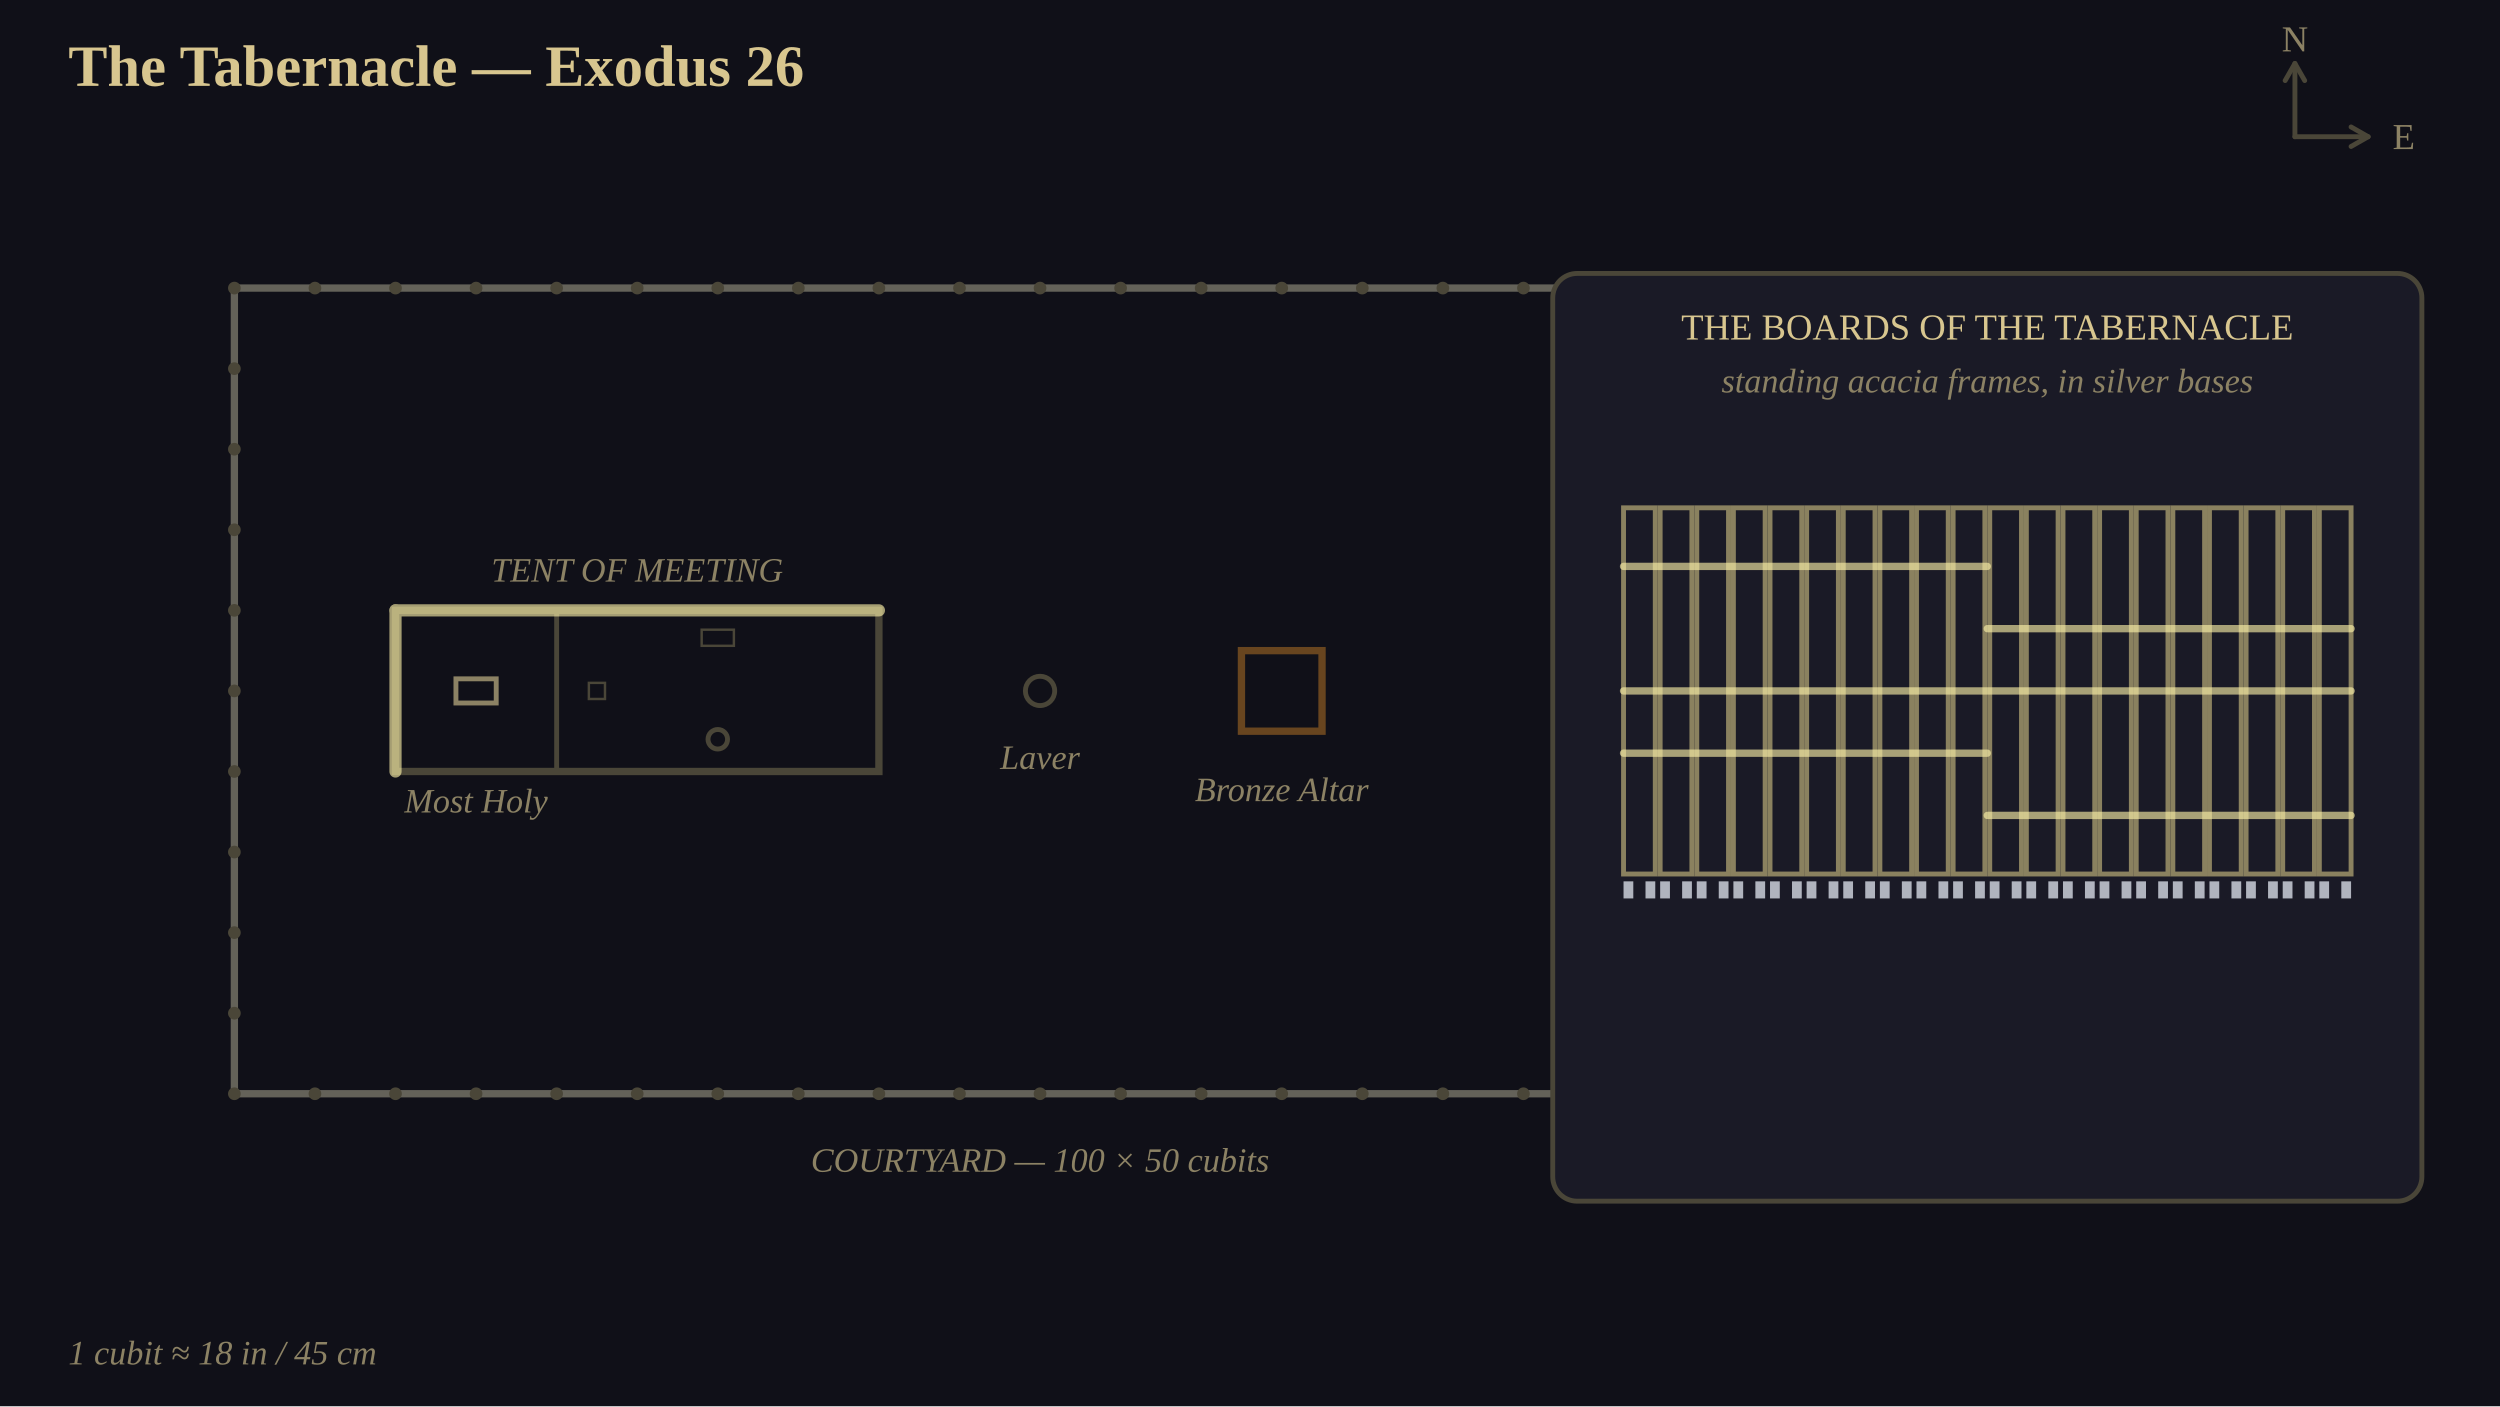
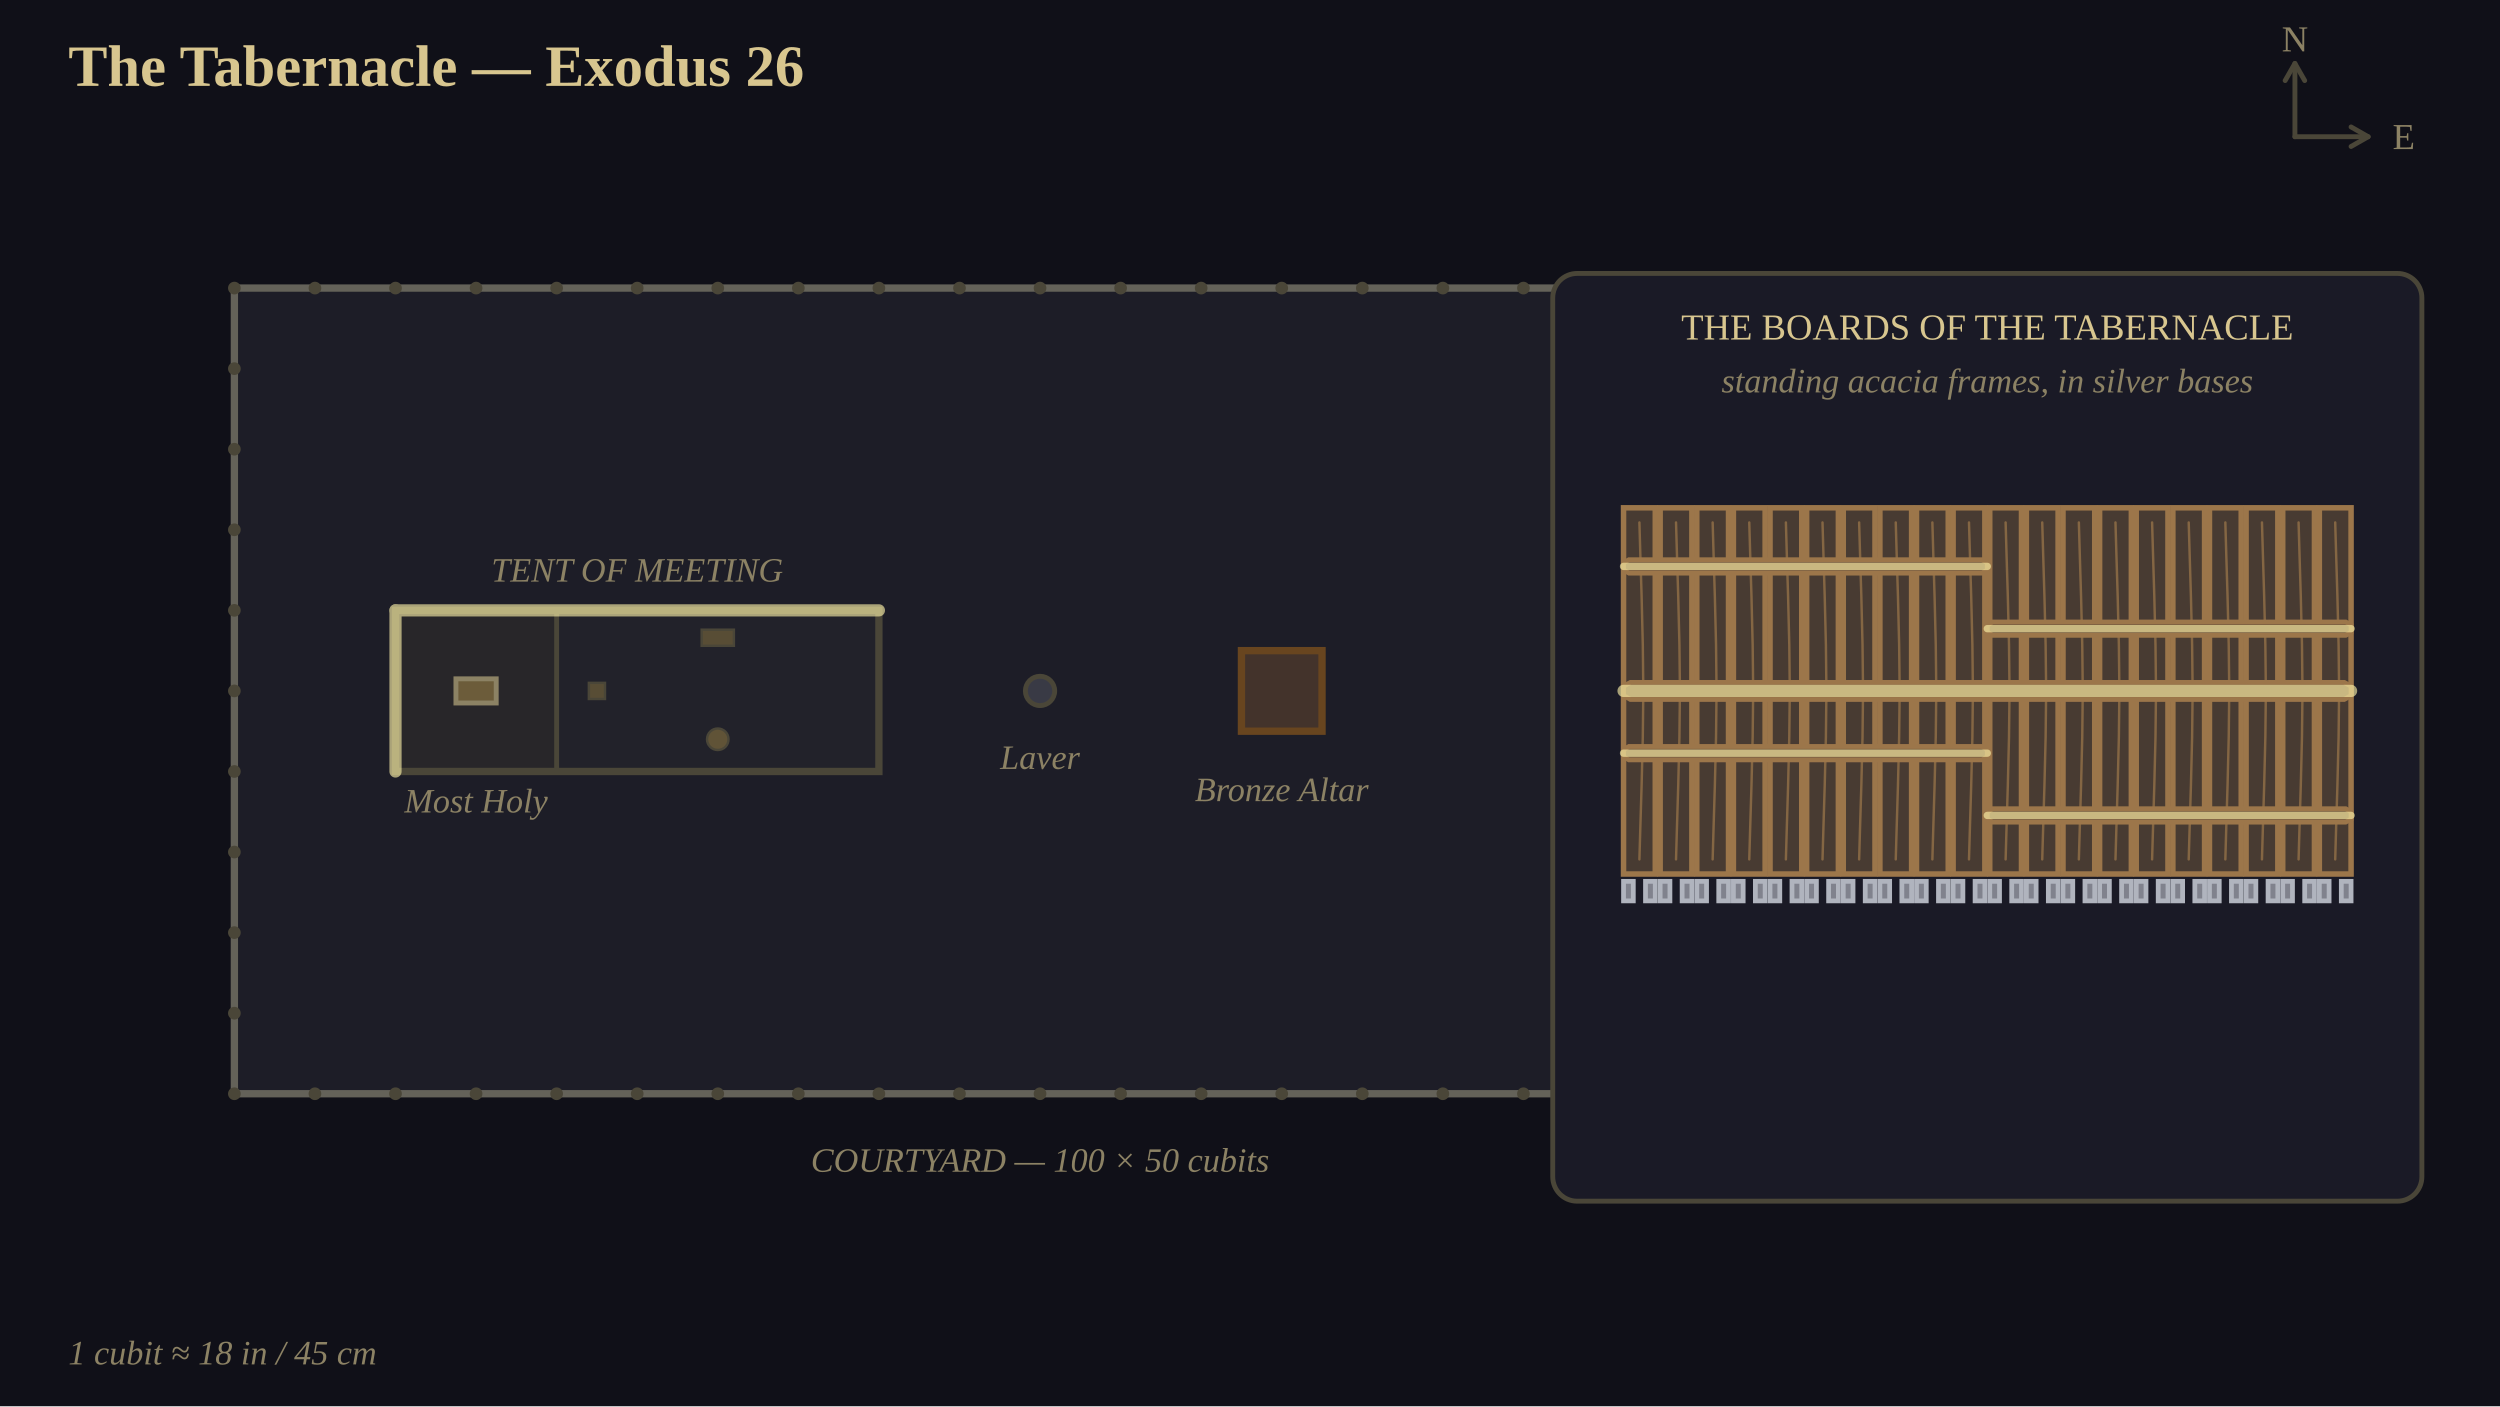
<svg xmlns="http://www.w3.org/2000/svg" viewBox="0 0 1024 576" width="1024" height="576" font-family="Georgia, 'Times New Roman', serif">
  <rect x="0" y="0" width="1024" height="576" fill="rgb(16,16,24)" />
+   <rect x="96" y="118" width="660" height="330" fill="rgb(29,29,39)" />
+   <rect x="162" y="250" width="198" height="66" fill="rgb(34,34,42)" />
+   <rect x="162" y="250" width="66" height="66" fill="rgb(40,38,41)" />
  <polyline points="96,118 756,118" stroke-linejoin="round" stroke-linecap="round" fill="none" stroke="rgb(100,98,89)" stroke-width="3" />
  <polyline points="96,448 756,448" stroke-linejoin="round" stroke-linecap="round" fill="none" stroke="rgb(100,98,89)" stroke-width="3" />
  <polyline points="96,118 96,448" stroke-linejoin="round" stroke-linecap="round" fill="none" stroke="rgb(100,98,89)" stroke-width="3" />
  <polyline points="756,118 756,217" stroke-linejoin="round" stroke-linecap="round" fill="none" stroke="rgb(100,98,89)" stroke-width="3" />
  <polyline points="756,349 756,448" stroke-linejoin="round" stroke-linecap="round" fill="none" stroke="rgb(100,98,89)" stroke-width="3" />
  <polyline points="756,217 756,250" stroke-linejoin="round" stroke-linecap="round" fill="none" stroke="rgb(61,67,108)" stroke-width="5" />
  <polyline points="756,250 756,283" stroke-linejoin="round" stroke-linecap="round" fill="none" stroke="rgb(77,47,88)" stroke-width="5" />
  <polyline points="756,283 756,316" stroke-linejoin="round" stroke-linecap="round" fill="none" stroke="rgb(100,42,42)" stroke-width="5" />
  <polyline points="756,316 756,349" stroke-linejoin="round" stroke-linecap="round" fill="none" stroke="rgb(100,98,89)" stroke-width="5" />
  <ellipse cx="96" cy="118" rx="2.6" ry="2.6" fill="rgb(74,70,56)" />
  <ellipse cx="129" cy="118" rx="2.6" ry="2.6" fill="rgb(74,70,56)" />
  <ellipse cx="162" cy="118" rx="2.6" ry="2.6" fill="rgb(74,70,56)" />
  <ellipse cx="195" cy="118" rx="2.6" ry="2.6" fill="rgb(74,70,56)" />
  <ellipse cx="228" cy="118" rx="2.6" ry="2.6" fill="rgb(74,70,56)" />
  <ellipse cx="261" cy="118" rx="2.6" ry="2.6" fill="rgb(74,70,56)" />
  <ellipse cx="294" cy="118" rx="2.6" ry="2.6" fill="rgb(74,70,56)" />
  <ellipse cx="327" cy="118" rx="2.6" ry="2.6" fill="rgb(74,70,56)" />
  <ellipse cx="360" cy="118" rx="2.6" ry="2.6" fill="rgb(74,70,56)" />
  <ellipse cx="393" cy="118" rx="2.6" ry="2.6" fill="rgb(74,70,56)" />
  <ellipse cx="426" cy="118" rx="2.6" ry="2.6" fill="rgb(74,70,56)" />
  <ellipse cx="459" cy="118" rx="2.6" ry="2.6" fill="rgb(74,70,56)" />
  <ellipse cx="492" cy="118" rx="2.6" ry="2.6" fill="rgb(74,70,56)" />
  <ellipse cx="525" cy="118" rx="2.6" ry="2.6" fill="rgb(74,70,56)" />
  <ellipse cx="558" cy="118" rx="2.6" ry="2.6" fill="rgb(74,70,56)" />
  <ellipse cx="591" cy="118" rx="2.6" ry="2.6" fill="rgb(74,70,56)" />
  <ellipse cx="624" cy="118" rx="2.6" ry="2.6" fill="rgb(74,70,56)" />
  <ellipse cx="657" cy="118" rx="2.6" ry="2.6" fill="rgb(74,70,56)" />
  <ellipse cx="690" cy="118" rx="2.6" ry="2.6" fill="rgb(74,70,56)" />
  <ellipse cx="723" cy="118" rx="2.6" ry="2.6" fill="rgb(74,70,56)" />
  <ellipse cx="756" cy="118" rx="2.6" ry="2.6" fill="rgb(74,70,56)" />
  <ellipse cx="96" cy="448" rx="2.6" ry="2.6" fill="rgb(74,70,56)" />
  <ellipse cx="129" cy="448" rx="2.6" ry="2.6" fill="rgb(74,70,56)" />
  <ellipse cx="162" cy="448" rx="2.6" ry="2.6" fill="rgb(74,70,56)" />
  <ellipse cx="195" cy="448" rx="2.6" ry="2.6" fill="rgb(74,70,56)" />
  <ellipse cx="228" cy="448" rx="2.6" ry="2.6" fill="rgb(74,70,56)" />
  <ellipse cx="261" cy="448" rx="2.6" ry="2.6" fill="rgb(74,70,56)" />
  <ellipse cx="294" cy="448" rx="2.6" ry="2.6" fill="rgb(74,70,56)" />
  <ellipse cx="327" cy="448" rx="2.6" ry="2.6" fill="rgb(74,70,56)" />
  <ellipse cx="360" cy="448" rx="2.6" ry="2.6" fill="rgb(74,70,56)" />
  <ellipse cx="393" cy="448" rx="2.6" ry="2.6" fill="rgb(74,70,56)" />
  <ellipse cx="426" cy="448" rx="2.6" ry="2.6" fill="rgb(74,70,56)" />
  <ellipse cx="459" cy="448" rx="2.6" ry="2.6" fill="rgb(74,70,56)" />
  <ellipse cx="492" cy="448" rx="2.6" ry="2.6" fill="rgb(74,70,56)" />
  <ellipse cx="525" cy="448" rx="2.6" ry="2.6" fill="rgb(74,70,56)" />
  <ellipse cx="558" cy="448" rx="2.6" ry="2.6" fill="rgb(74,70,56)" />
  <ellipse cx="591" cy="448" rx="2.6" ry="2.6" fill="rgb(74,70,56)" />
  <ellipse cx="624" cy="448" rx="2.6" ry="2.6" fill="rgb(74,70,56)" />
  <ellipse cx="657" cy="448" rx="2.6" ry="2.6" fill="rgb(74,70,56)" />
  <ellipse cx="690" cy="448" rx="2.6" ry="2.6" fill="rgb(74,70,56)" />
  <ellipse cx="723" cy="448" rx="2.6" ry="2.6" fill="rgb(74,70,56)" />
  <ellipse cx="756" cy="448" rx="2.6" ry="2.6" fill="rgb(74,70,56)" />
  <ellipse cx="96" cy="151" rx="2.6" ry="2.6" fill="rgb(74,70,56)" />
  <ellipse cx="96" cy="184" rx="2.6" ry="2.6" fill="rgb(74,70,56)" />
  <ellipse cx="96" cy="217" rx="2.6" ry="2.6" fill="rgb(74,70,56)" />
  <ellipse cx="96" cy="250" rx="2.6" ry="2.6" fill="rgb(74,70,56)" />
  <ellipse cx="96" cy="283" rx="2.6" ry="2.6" fill="rgb(74,70,56)" />
  <ellipse cx="96" cy="316" rx="2.6" ry="2.6" fill="rgb(74,70,56)" />
  <ellipse cx="96" cy="349" rx="2.6" ry="2.6" fill="rgb(74,70,56)" />
  <ellipse cx="96" cy="382" rx="2.6" ry="2.6" fill="rgb(74,70,56)" />
  <ellipse cx="96" cy="415" rx="2.6" ry="2.6" fill="rgb(74,70,56)" />
  <ellipse cx="756" cy="151" rx="2.6" ry="2.6" fill="rgb(74,70,56)" />
  <ellipse cx="756" cy="184" rx="2.6" ry="2.6" fill="rgb(74,70,56)" />
  <ellipse cx="756" cy="217" rx="2.6" ry="2.6" fill="rgb(74,70,56)" />
  <ellipse cx="756" cy="250" rx="2.6" ry="2.6" fill="rgb(74,70,56)" />
  <ellipse cx="756" cy="294.02" rx="2.6" ry="2.6" fill="rgb(74,70,56)" />
  <ellipse cx="756" cy="337.98" rx="2.6" ry="2.6" fill="rgb(74,70,56)" />
  <ellipse cx="756" cy="349" rx="2.6" ry="2.6" fill="rgb(74,70,56)" />
  <ellipse cx="756" cy="382" rx="2.6" ry="2.6" fill="rgb(74,70,56)" />
  <ellipse cx="756" cy="415" rx="2.6" ry="2.6" fill="rgb(74,70,56)" />
  <rect x="162" y="250" width="198" height="66" fill="none" stroke="rgb(74,70,56)" stroke-width="3" />
  <polyline points="228,250 228,316" stroke-linejoin="round" stroke-linecap="round" fill="none" stroke="rgb(74,70,56)" stroke-width="2" />
-   <rect x="186.75" y="278.05" width="16.5" height="9.9" fill="none" stroke="rgb(140,130,100)" stroke-width="2" />
-   <rect x="241.2" y="279.7" width="6.6" height="6.6" fill="none" stroke="rgb(74,70,56)" stroke-width="1" />
-   <rect x="287.4" y="257.92" width="13.2" height="6.6" fill="none" stroke="rgb(74,70,56)" stroke-width="1" />
-   <ellipse cx="294" cy="302.8" rx="4" ry="4" fill="none" stroke="rgb(74,70,56)" stroke-width="2" />
-   <ellipse cx="426" cy="283" rx="6" ry="6" fill="none" stroke="rgb(74,70,56)" stroke-width="2" />
-   <rect x="508.5" y="266.5" width="33" height="33" fill="none" stroke="rgb(104,69,31)" stroke-width="3" />
+   <rect x="186.75" y="278.05" width="16.5" height="9.9" fill="rgb(108,92,58)" stroke="rgb(140,130,100)" stroke-width="2" />
+   <rect x="241.2" y="279.7" width="6.6" height="6.6" fill="rgb(88,77,53)" stroke="rgb(74,70,56)" stroke-width="1" />
+   <rect x="287.4" y="257.92" width="13.2" height="6.6" fill="rgb(88,77,53)" stroke="rgb(74,70,56)" stroke-width="1" />
+   <ellipse cx="294" cy="302.8" rx="4.4" ry="4.4" fill="rgb(96,83,55)" stroke="rgb(74,70,56)" stroke-width="1" />
+   <ellipse cx="426" cy="283" rx="6" ry="6" fill="rgb(57,58,69)" stroke="rgb(74,70,56)" stroke-width="2" />
+   <rect x="508.5" y="266.5" width="33" height="33" fill="rgb(67,51,43)" stroke="rgb(104,69,31)" stroke-width="3" />
  <text x="261" y="233.5" font-size="14" text-anchor="middle" dominant-baseline="central" fill="rgb(140,130,100)" font-family="Georgia, 'Times New Roman', serif" font-style="italic">TENT OF MEETING</text>
  <text x="195" y="323.92" font-size="14" text-anchor="middle" dominant-baseline="text-before-edge" fill="rgb(140,130,100)" font-family="Georgia, 'Times New Roman', serif" font-style="italic">Most Holy</text>
  <text x="525" y="319.3" font-size="14" text-anchor="middle" dominant-baseline="text-before-edge" fill="rgb(140,130,100)" font-family="Georgia, 'Times New Roman', serif" font-style="italic">Bronze Altar</text>
  <text x="426" y="306.1" font-size="14" text-anchor="middle" dominant-baseline="text-before-edge" fill="rgb(140,130,100)" font-family="Georgia, 'Times New Roman', serif" font-style="italic">Laver</text>
  <text x="782.4" y="283" font-size="14" text-anchor="start" dominant-baseline="central" fill="rgb(140,130,100)" font-family="Georgia, 'Times New Roman', serif" font-style="italic">GATE</text>
  <text x="426" y="471.1" font-size="14" text-anchor="middle" dominant-baseline="text-before-edge" fill="rgb(140,130,100)" font-family="Georgia, 'Times New Roman', serif" font-style="italic">COURTYARD  —  100 × 50 cubits</text>
  <polyline points="940,56 940,26" stroke-linejoin="round" stroke-linecap="round" fill="none" stroke="rgb(74,70,56)" stroke-width="2" />
  <polyline points="936,33 940,26 944,33" stroke-linejoin="round" stroke-linecap="round" fill="none" stroke="rgb(74,70,56)" stroke-width="2" />
  <polyline points="940,56 970,56" stroke-linejoin="round" stroke-linecap="round" fill="none" stroke="rgb(74,70,56)" stroke-width="2" />
  <polyline points="963,52 970,56 963,60" stroke-linejoin="round" stroke-linecap="round" fill="none" stroke="rgb(74,70,56)" stroke-width="2" />
  <text x="940" y="16" font-size="15" text-anchor="middle" dominant-baseline="central" fill="rgb(140,130,100)" font-family="Georgia, 'Times New Roman', serif">N</text>
  <text x="980" y="56" font-size="15" text-anchor="start" dominant-baseline="central" fill="rgb(140,130,100)" font-family="Georgia, 'Times New Roman', serif">E</text>
  <text x="28" y="20" font-size="24" text-anchor="start" dominant-baseline="text-before-edge" fill="rgb(216,198,143)" font-family="Georgia, 'Times New Roman', serif" font-weight="bold">The Tabernacle — Exodus 26</text>
  <text x="28" y="550" font-size="14" text-anchor="start" dominant-baseline="text-before-edge" fill="rgb(140,130,100)" font-family="Georgia, 'Times New Roman', serif" font-style="italic">1 cubit ≈ 18 in / 45 cm</text>
  <rect x="636" y="112" width="356" height="380" rx="10" fill="rgb(26,26,38)" stroke="rgb(74,70,56)" stroke-width="2" />
  <text x="814" y="134" font-size="15" text-anchor="middle" dominant-baseline="central" fill="rgb(216,198,143)" font-family="Georgia, 'Times New Roman', serif">THE BOARDS OF THE TABERNACLE</text>
  <text x="814" y="156" font-size="14" text-anchor="middle" dominant-baseline="central" fill="rgb(140,130,100)" font-family="Georgia, 'Times New Roman', serif" font-style="italic">standing acacia frames, in silver bases</text>
-   <rect x="665" y="208" width="13" height="150" fill="none" stroke="rgb(138,129,95)" stroke-width="2" />
-   <rect x="665" y="361" width="4" height="7" fill="rgb(176,180,190)" />
-   <rect x="674" y="361" width="4" height="7" fill="rgb(176,180,190)" />
-   <rect x="680" y="208" width="13" height="150" fill="none" stroke="rgb(138,129,95)" stroke-width="2" />
-   <rect x="680" y="361" width="4" height="7" fill="rgb(176,180,190)" />
-   <rect x="689" y="361" width="4" height="7" fill="rgb(176,180,190)" />
-   <rect x="695" y="208" width="13" height="150" fill="none" stroke="rgb(138,129,95)" stroke-width="2" />
-   <rect x="695" y="361" width="4" height="7" fill="rgb(176,180,190)" />
-   <rect x="704" y="361" width="4" height="7" fill="rgb(176,180,190)" />
-   <rect x="710" y="208" width="13" height="150" fill="none" stroke="rgb(138,129,95)" stroke-width="2" />
-   <rect x="710" y="361" width="4" height="7" fill="rgb(176,180,190)" />
-   <rect x="719" y="361" width="4" height="7" fill="rgb(176,180,190)" />
-   <rect x="725" y="208" width="13" height="150" fill="none" stroke="rgb(138,129,95)" stroke-width="2" />
-   <rect x="725" y="361" width="4" height="7" fill="rgb(176,180,190)" />
-   <rect x="734" y="361" width="4" height="7" fill="rgb(176,180,190)" />
-   <rect x="740" y="208" width="13" height="150" fill="none" stroke="rgb(138,129,95)" stroke-width="2" />
-   <rect x="740" y="361" width="4" height="7" fill="rgb(176,180,190)" />
-   <rect x="749" y="361" width="4" height="7" fill="rgb(176,180,190)" />
-   <rect x="755" y="208" width="13" height="150" fill="none" stroke="rgb(138,129,95)" stroke-width="2" />
-   <rect x="755" y="361" width="4" height="7" fill="rgb(176,180,190)" />
-   <rect x="764" y="361" width="4" height="7" fill="rgb(176,180,190)" />
-   <rect x="770" y="208" width="13" height="150" fill="none" stroke="rgb(138,129,95)" stroke-width="2" />
-   <rect x="770" y="361" width="4" height="7" fill="rgb(176,180,190)" />
-   <rect x="779" y="361" width="4" height="7" fill="rgb(176,180,190)" />
-   <rect x="785" y="208" width="13" height="150" fill="none" stroke="rgb(138,129,95)" stroke-width="2" />
-   <rect x="785" y="361" width="4" height="7" fill="rgb(176,180,190)" />
-   <rect x="794" y="361" width="4" height="7" fill="rgb(176,180,190)" />
-   <rect x="800" y="208" width="13" height="150" fill="none" stroke="rgb(138,129,95)" stroke-width="2" />
-   <rect x="800" y="361" width="4" height="7" fill="rgb(176,180,190)" />
-   <rect x="809" y="361" width="4" height="7" fill="rgb(176,180,190)" />
-   <rect x="815" y="208" width="13" height="150" fill="none" stroke="rgb(138,129,95)" stroke-width="2" />
-   <rect x="815" y="361" width="4" height="7" fill="rgb(176,180,190)" />
-   <rect x="824" y="361" width="4" height="7" fill="rgb(176,180,190)" />
-   <rect x="830" y="208" width="13" height="150" fill="none" stroke="rgb(138,129,95)" stroke-width="2" />
-   <rect x="830" y="361" width="4" height="7" fill="rgb(176,180,190)" />
-   <rect x="839" y="361" width="4" height="7" fill="rgb(176,180,190)" />
-   <rect x="845" y="208" width="13" height="150" fill="none" stroke="rgb(138,129,95)" stroke-width="2" />
-   <rect x="845" y="361" width="4" height="7" fill="rgb(176,180,190)" />
-   <rect x="854" y="361" width="4" height="7" fill="rgb(176,180,190)" />
-   <rect x="860" y="208" width="13" height="150" fill="none" stroke="rgb(138,129,95)" stroke-width="2" />
-   <rect x="860" y="361" width="4" height="7" fill="rgb(176,180,190)" />
-   <rect x="869" y="361" width="4" height="7" fill="rgb(176,180,190)" />
-   <rect x="875" y="208" width="13" height="150" fill="none" stroke="rgb(138,129,95)" stroke-width="2" />
-   <rect x="875" y="361" width="4" height="7" fill="rgb(176,180,190)" />
-   <rect x="884" y="361" width="4" height="7" fill="rgb(176,180,190)" />
-   <rect x="890" y="208" width="13" height="150" fill="none" stroke="rgb(138,129,95)" stroke-width="2" />
-   <rect x="890" y="361" width="4" height="7" fill="rgb(176,180,190)" />
-   <rect x="899" y="361" width="4" height="7" fill="rgb(176,180,190)" />
-   <rect x="905" y="208" width="13" height="150" fill="none" stroke="rgb(138,129,95)" stroke-width="2" />
-   <rect x="905" y="361" width="4" height="7" fill="rgb(176,180,190)" />
-   <rect x="914" y="361" width="4" height="7" fill="rgb(176,180,190)" />
-   <rect x="920" y="208" width="13" height="150" fill="none" stroke="rgb(138,129,95)" stroke-width="2" />
-   <rect x="920" y="361" width="4" height="7" fill="rgb(176,180,190)" />
-   <rect x="929" y="361" width="4" height="7" fill="rgb(176,180,190)" />
-   <rect x="935" y="208" width="13" height="150" fill="none" stroke="rgb(138,129,95)" stroke-width="2" />
-   <rect x="935" y="361" width="4" height="7" fill="rgb(176,180,190)" />
-   <rect x="944" y="361" width="4" height="7" fill="rgb(176,180,190)" />
-   <rect x="950" y="208" width="13" height="150" fill="none" stroke="rgb(138,129,95)" stroke-width="2" />
-   <rect x="950" y="361" width="4" height="7" fill="rgb(176,180,190)" />
-   <rect x="959" y="361" width="4" height="7" fill="rgb(176,180,190)" />
+   <polygon points="665,208 678,208 678,358 665,358" fill="rgb(72,59,50)" stroke="rgb(156,118,74)" stroke-width="2.25" />
+   <polyline points="671.5,214 671.86,226.4 672.4,244.19 672.89,264.13 673.1,283 672.89,301.87 672.4,321.81 671.86,339.6 671.5,352" stroke-linejoin="round" stroke-linecap="round" fill="none" stroke="rgb(156,118,74)" stroke-width="1" stroke-opacity="0.718" />
+   <polygon points="665,361 669,361 669,369 665,369" fill="rgb(128,130,141)" stroke="rgb(176,180,190)" stroke-width="1.95" />
+   <polygon points="674,361 678,361 678,369 674,369" fill="rgb(128,130,141)" stroke="rgb(176,180,190)" stroke-width="1.95" />
+   <polygon points="680,208 693,208 693,358 680,358" fill="rgb(72,59,50)" stroke="rgb(156,118,74)" stroke-width="2.25" />
+   <polyline points="686.5,214 686.86,226.4 687.4,244.19 687.89,264.13 688.1,283 687.89,301.87 687.4,321.81 686.86,339.6 686.5,352" stroke-linejoin="round" stroke-linecap="round" fill="none" stroke="rgb(156,118,74)" stroke-width="1" stroke-opacity="0.718" />
+   <polygon points="680,361 684,361 684,369 680,369" fill="rgb(128,130,141)" stroke="rgb(176,180,190)" stroke-width="1.95" />
+   <polygon points="689,361 693,361 693,369 689,369" fill="rgb(128,130,141)" stroke="rgb(176,180,190)" stroke-width="1.95" />
+   <polygon points="695,208 708,208 708,358 695,358" fill="rgb(72,59,50)" stroke="rgb(156,118,74)" stroke-width="2.25" />
+   <polyline points="701.5,214 701.86,226.4 702.4,244.19 702.89,264.13 703.1,283 702.89,301.87 702.4,321.81 701.86,339.6 701.5,352" stroke-linejoin="round" stroke-linecap="round" fill="none" stroke="rgb(156,118,74)" stroke-width="1" stroke-opacity="0.718" />
+   <polygon points="695,361 699,361 699,369 695,369" fill="rgb(128,130,141)" stroke="rgb(176,180,190)" stroke-width="1.95" />
+   <polygon points="704,361 708,361 708,369 704,369" fill="rgb(128,130,141)" stroke="rgb(176,180,190)" stroke-width="1.95" />
+   <polygon points="710,208 723,208 723,358 710,358" fill="rgb(72,59,50)" stroke="rgb(156,118,74)" stroke-width="2.25" />
+   <polyline points="716.5,214 716.86,226.4 717.4,244.19 717.89,264.13 718.1,283 717.89,301.87 717.4,321.81 716.86,339.6 716.5,352" stroke-linejoin="round" stroke-linecap="round" fill="none" stroke="rgb(156,118,74)" stroke-width="1" stroke-opacity="0.718" />
+   <polygon points="710,361 714,361 714,369 710,369" fill="rgb(128,130,141)" stroke="rgb(176,180,190)" stroke-width="1.95" />
+   <polygon points="719,361 723,361 723,369 719,369" fill="rgb(128,130,141)" stroke="rgb(176,180,190)" stroke-width="1.95" />
+   <polygon points="725,208 738,208 738,358 725,358" fill="rgb(72,59,50)" stroke="rgb(156,118,74)" stroke-width="2.25" />
+   <polyline points="731.5,214 731.86,226.4 732.4,244.19 732.89,264.13 733.1,283 732.89,301.87 732.4,321.81 731.86,339.6 731.5,352" stroke-linejoin="round" stroke-linecap="round" fill="none" stroke="rgb(156,118,74)" stroke-width="1" stroke-opacity="0.718" />
+   <polygon points="725,361 729,361 729,369 725,369" fill="rgb(128,130,141)" stroke="rgb(176,180,190)" stroke-width="1.95" />
+   <polygon points="734,361 738,361 738,369 734,369" fill="rgb(128,130,141)" stroke="rgb(176,180,190)" stroke-width="1.95" />
+   <polygon points="740,208 753,208 753,358 740,358" fill="rgb(72,59,50)" stroke="rgb(156,118,74)" stroke-width="2.25" />
+   <polyline points="746.5,214 746.86,226.4 747.4,244.19 747.89,264.13 748.1,283 747.89,301.87 747.4,321.81 746.86,339.6 746.5,352" stroke-linejoin="round" stroke-linecap="round" fill="none" stroke="rgb(156,118,74)" stroke-width="1" stroke-opacity="0.718" />
+   <polygon points="740,361 744,361 744,369 740,369" fill="rgb(128,130,141)" stroke="rgb(176,180,190)" stroke-width="1.95" />
+   <polygon points="749,361 753,361 753,369 749,369" fill="rgb(128,130,141)" stroke="rgb(176,180,190)" stroke-width="1.95" />
+   <polygon points="755,208 768,208 768,358 755,358" fill="rgb(72,59,50)" stroke="rgb(156,118,74)" stroke-width="2.25" />
+   <polyline points="761.5,214 761.86,226.4 762.4,244.19 762.89,264.13 763.1,283 762.89,301.87 762.4,321.81 761.86,339.6 761.5,352" stroke-linejoin="round" stroke-linecap="round" fill="none" stroke="rgb(156,118,74)" stroke-width="1" stroke-opacity="0.718" />
+   <polygon points="755,361 759,361 759,369 755,369" fill="rgb(128,130,141)" stroke="rgb(176,180,190)" stroke-width="1.95" />
+   <polygon points="764,361 768,361 768,369 764,369" fill="rgb(128,130,141)" stroke="rgb(176,180,190)" stroke-width="1.95" />
+   <polygon points="770,208 783,208 783,358 770,358" fill="rgb(72,59,50)" stroke="rgb(156,118,74)" stroke-width="2.25" />
+   <polyline points="776.5,214 776.86,226.4 777.4,244.19 777.89,264.13 778.1,283 777.89,301.87 777.4,321.81 776.86,339.6 776.5,352" stroke-linejoin="round" stroke-linecap="round" fill="none" stroke="rgb(156,118,74)" stroke-width="1" stroke-opacity="0.718" />
+   <polygon points="770,361 774,361 774,369 770,369" fill="rgb(128,130,141)" stroke="rgb(176,180,190)" stroke-width="1.95" />
+   <polygon points="779,361 783,361 783,369 779,369" fill="rgb(128,130,141)" stroke="rgb(176,180,190)" stroke-width="1.95" />
+   <polygon points="785,208 798,208 798,358 785,358" fill="rgb(72,59,50)" stroke="rgb(156,118,74)" stroke-width="2.25" />
+   <polyline points="791.5,214 791.86,226.4 792.4,244.19 792.89,264.13 793.1,283 792.89,301.87 792.4,321.81 791.86,339.6 791.5,352" stroke-linejoin="round" stroke-linecap="round" fill="none" stroke="rgb(156,118,74)" stroke-width="1" stroke-opacity="0.718" />
+   <polygon points="785,361 789,361 789,369 785,369" fill="rgb(128,130,141)" stroke="rgb(176,180,190)" stroke-width="1.95" />
+   <polygon points="794,361 798,361 798,369 794,369" fill="rgb(128,130,141)" stroke="rgb(176,180,190)" stroke-width="1.95" />
+   <polygon points="800,208 813,208 813,358 800,358" fill="rgb(72,59,50)" stroke="rgb(156,118,74)" stroke-width="2.25" />
+   <polyline points="806.5,214 806.86,226.4 807.4,244.19 807.89,264.13 808.1,283 807.89,301.87 807.4,321.81 806.86,339.6 806.5,352" stroke-linejoin="round" stroke-linecap="round" fill="none" stroke="rgb(156,118,74)" stroke-width="1" stroke-opacity="0.718" />
+   <polygon points="800,361 804,361 804,369 800,369" fill="rgb(128,130,141)" stroke="rgb(176,180,190)" stroke-width="1.95" />
+   <polygon points="809,361 813,361 813,369 809,369" fill="rgb(128,130,141)" stroke="rgb(176,180,190)" stroke-width="1.95" />
+   <polygon points="815,208 828,208 828,358 815,358" fill="rgb(72,59,50)" stroke="rgb(156,118,74)" stroke-width="2.25" />
+   <polyline points="821.5,214 821.86,226.4 822.4,244.19 822.89,264.13 823.1,283 822.89,301.87 822.4,321.81 821.86,339.6 821.5,352" stroke-linejoin="round" stroke-linecap="round" fill="none" stroke="rgb(156,118,74)" stroke-width="1" stroke-opacity="0.718" />
+   <polygon points="815,361 819,361 819,369 815,369" fill="rgb(128,130,141)" stroke="rgb(176,180,190)" stroke-width="1.95" />
+   <polygon points="824,361 828,361 828,369 824,369" fill="rgb(128,130,141)" stroke="rgb(176,180,190)" stroke-width="1.95" />
+   <polygon points="830,208 843,208 843,358 830,358" fill="rgb(72,59,50)" stroke="rgb(156,118,74)" stroke-width="2.25" />
+   <polyline points="836.5,214 836.86,226.4 837.4,244.19 837.89,264.13 838.1,283 837.89,301.87 837.4,321.81 836.86,339.6 836.5,352" stroke-linejoin="round" stroke-linecap="round" fill="none" stroke="rgb(156,118,74)" stroke-width="1" stroke-opacity="0.718" />
+   <polygon points="830,361 834,361 834,369 830,369" fill="rgb(128,130,141)" stroke="rgb(176,180,190)" stroke-width="1.95" />
+   <polygon points="839,361 843,361 843,369 839,369" fill="rgb(128,130,141)" stroke="rgb(176,180,190)" stroke-width="1.95" />
+   <polygon points="845,208 858,208 858,358 845,358" fill="rgb(72,59,50)" stroke="rgb(156,118,74)" stroke-width="2.25" />
+   <polyline points="851.5,214 851.86,226.4 852.4,244.19 852.89,264.13 853.1,283 852.89,301.87 852.4,321.81 851.86,339.6 851.5,352" stroke-linejoin="round" stroke-linecap="round" fill="none" stroke="rgb(156,118,74)" stroke-width="1" stroke-opacity="0.718" />
+   <polygon points="845,361 849,361 849,369 845,369" fill="rgb(128,130,141)" stroke="rgb(176,180,190)" stroke-width="1.95" />
+   <polygon points="854,361 858,361 858,369 854,369" fill="rgb(128,130,141)" stroke="rgb(176,180,190)" stroke-width="1.95" />
+   <polygon points="860,208 873,208 873,358 860,358" fill="rgb(72,59,50)" stroke="rgb(156,118,74)" stroke-width="2.25" />
+   <polyline points="866.5,214 866.86,226.4 867.4,244.19 867.89,264.13 868.1,283 867.89,301.87 867.4,321.81 866.86,339.6 866.5,352" stroke-linejoin="round" stroke-linecap="round" fill="none" stroke="rgb(156,118,74)" stroke-width="1" stroke-opacity="0.718" />
+   <polygon points="860,361 864,361 864,369 860,369" fill="rgb(128,130,141)" stroke="rgb(176,180,190)" stroke-width="1.95" />
+   <polygon points="869,361 873,361 873,369 869,369" fill="rgb(128,130,141)" stroke="rgb(176,180,190)" stroke-width="1.95" />
+   <polygon points="875,208 888,208 888,358 875,358" fill="rgb(72,59,50)" stroke="rgb(156,118,74)" stroke-width="2.25" />
+   <polyline points="881.5,214 881.86,226.4 882.4,244.19 882.89,264.13 883.1,283 882.89,301.87 882.4,321.81 881.86,339.6 881.5,352" stroke-linejoin="round" stroke-linecap="round" fill="none" stroke="rgb(156,118,74)" stroke-width="1" stroke-opacity="0.718" />
+   <polygon points="875,361 879,361 879,369 875,369" fill="rgb(128,130,141)" stroke="rgb(176,180,190)" stroke-width="1.95" />
+   <polygon points="884,361 888,361 888,369 884,369" fill="rgb(128,130,141)" stroke="rgb(176,180,190)" stroke-width="1.95" />
+   <polygon points="890,208 903,208 903,358 890,358" fill="rgb(72,59,50)" stroke="rgb(156,118,74)" stroke-width="2.25" />
+   <polyline points="896.5,214 896.86,226.4 897.4,244.19 897.89,264.13 898.1,283 897.89,301.87 897.4,321.81 896.86,339.6 896.5,352" stroke-linejoin="round" stroke-linecap="round" fill="none" stroke="rgb(156,118,74)" stroke-width="1" stroke-opacity="0.718" />
+   <polygon points="890,361 894,361 894,369 890,369" fill="rgb(128,130,141)" stroke="rgb(176,180,190)" stroke-width="1.95" />
+   <polygon points="899,361 903,361 903,369 899,369" fill="rgb(128,130,141)" stroke="rgb(176,180,190)" stroke-width="1.95" />
+   <polygon points="905,208 918,208 918,358 905,358" fill="rgb(72,59,50)" stroke="rgb(156,118,74)" stroke-width="2.25" />
+   <polyline points="911.5,214 911.86,226.4 912.4,244.19 912.89,264.13 913.1,283 912.89,301.87 912.4,321.81 911.86,339.6 911.5,352" stroke-linejoin="round" stroke-linecap="round" fill="none" stroke="rgb(156,118,74)" stroke-width="1" stroke-opacity="0.718" />
+   <polygon points="905,361 909,361 909,369 905,369" fill="rgb(128,130,141)" stroke="rgb(176,180,190)" stroke-width="1.95" />
+   <polygon points="914,361 918,361 918,369 914,369" fill="rgb(128,130,141)" stroke="rgb(176,180,190)" stroke-width="1.95" />
+   <polygon points="920,208 933,208 933,358 920,358" fill="rgb(72,59,50)" stroke="rgb(156,118,74)" stroke-width="2.25" />
+   <polyline points="926.5,214 926.86,226.4 927.4,244.19 927.89,264.13 928.1,283 927.89,301.87 927.4,321.81 926.86,339.6 926.5,352" stroke-linejoin="round" stroke-linecap="round" fill="none" stroke="rgb(156,118,74)" stroke-width="1" stroke-opacity="0.718" />
+   <polygon points="920,361 924,361 924,369 920,369" fill="rgb(128,130,141)" stroke="rgb(176,180,190)" stroke-width="1.95" />
+   <polygon points="929,361 933,361 933,369 929,369" fill="rgb(128,130,141)" stroke="rgb(176,180,190)" stroke-width="1.95" />
+   <polygon points="935,208 948,208 948,358 935,358" fill="rgb(72,59,50)" stroke="rgb(156,118,74)" stroke-width="2.25" />
+   <polyline points="941.5,214 941.86,226.4 942.4,244.19 942.89,264.13 943.1,283 942.89,301.87 942.4,321.81 941.86,339.6 941.5,352" stroke-linejoin="round" stroke-linecap="round" fill="none" stroke="rgb(156,118,74)" stroke-width="1" stroke-opacity="0.718" />
+   <polygon points="935,361 939,361 939,369 935,369" fill="rgb(128,130,141)" stroke="rgb(176,180,190)" stroke-width="1.95" />
+   <polygon points="944,361 948,361 948,369 944,369" fill="rgb(128,130,141)" stroke="rgb(176,180,190)" stroke-width="1.95" />
+   <polygon points="950,208 963,208 963,358 950,358" fill="rgb(72,59,50)" stroke="rgb(156,118,74)" stroke-width="2.25" />
+   <polyline points="956.5,214 956.86,226.4 957.4,244.19 957.89,264.13 958.1,283 957.89,301.87 957.4,321.81 956.86,339.6 956.5,352" stroke-linejoin="round" stroke-linecap="round" fill="none" stroke="rgb(156,118,74)" stroke-width="1" stroke-opacity="0.718" />
+   <polygon points="950,361 954,361 954,369 950,369" fill="rgb(128,130,141)" stroke="rgb(176,180,190)" stroke-width="1.95" />
+   <polygon points="959,361 963,361 963,369 959,369" fill="rgb(128,130,141)" stroke="rgb(176,180,190)" stroke-width="1.95" />
+   <polygon points="667.2,234.75 811.8,234.75 814,233.51 814,230.49 811.8,229.25 667.2,229.25 665,230.49 665,233.51" fill="rgb(114,88,62)" stroke="rgb(156,118,74)" stroke-width="1.95" />
+   <polygon points="816.2,260.25 960.8,260.25 963,259.01 963,255.99 960.8,254.75 816.2,254.75 814,255.99 814,259.01" fill="rgb(114,88,62)" stroke="rgb(156,118,74)" stroke-width="1.95" />
+   <polygon points="667.8,286.5 960.2,286.5 963,284.93 963,281.07 960.2,279.5 667.8,279.5 665,281.07 665,284.93" fill="rgb(114,88,62)" stroke="rgb(156,118,74)" stroke-width="1.95" />
+   <polygon points="667.2,311.25 811.8,311.25 814,310.01 814,306.99 811.8,305.75 667.2,305.75 665,306.99 665,310.01" fill="rgb(114,88,62)" stroke="rgb(156,118,74)" stroke-width="1.95" />
+   <polygon points="816.2,336.75 960.8,336.75 963,335.51 963,332.49 960.8,331.25 816.2,331.25 814,332.49 814,335.51" fill="rgb(114,88,62)" stroke="rgb(156,118,74)" stroke-width="1.95" />
  <g opacity="0.62">
    <polyline points="665,232 814,232" stroke-linejoin="round" stroke-linecap="round" fill="none" stroke="rgb(255,244,170)" stroke-width="3" />
    <polyline points="814,257.5 963,257.5" stroke-linejoin="round" stroke-linecap="round" fill="none" stroke="rgb(255,244,170)" stroke-width="3" />
-     <polyline points="665,283 963,283" stroke-linejoin="round" stroke-linecap="round" fill="none" stroke="rgb(255,244,170)" stroke-width="3" />
+     <polyline points="665,283 963,283" stroke-linejoin="round" stroke-linecap="round" fill="none" stroke="rgb(255,244,170)" stroke-width="5" />
    <polyline points="665,308.5 814,308.5" stroke-linejoin="round" stroke-linecap="round" fill="none" stroke="rgb(255,244,170)" stroke-width="3" />
    <polyline points="814,334 963,334" stroke-linejoin="round" stroke-linecap="round" fill="none" stroke="rgb(255,244,170)" stroke-width="3" />
    <polyline points="162,250 360,250" stroke-linejoin="round" stroke-linecap="round" fill="none" stroke="rgb(255,244,170)" stroke-width="5" />
    <polyline points="162,250 162,316" stroke-linejoin="round" stroke-linecap="round" fill="none" stroke="rgb(255,244,170)" stroke-width="5" />
  </g>
</svg>
